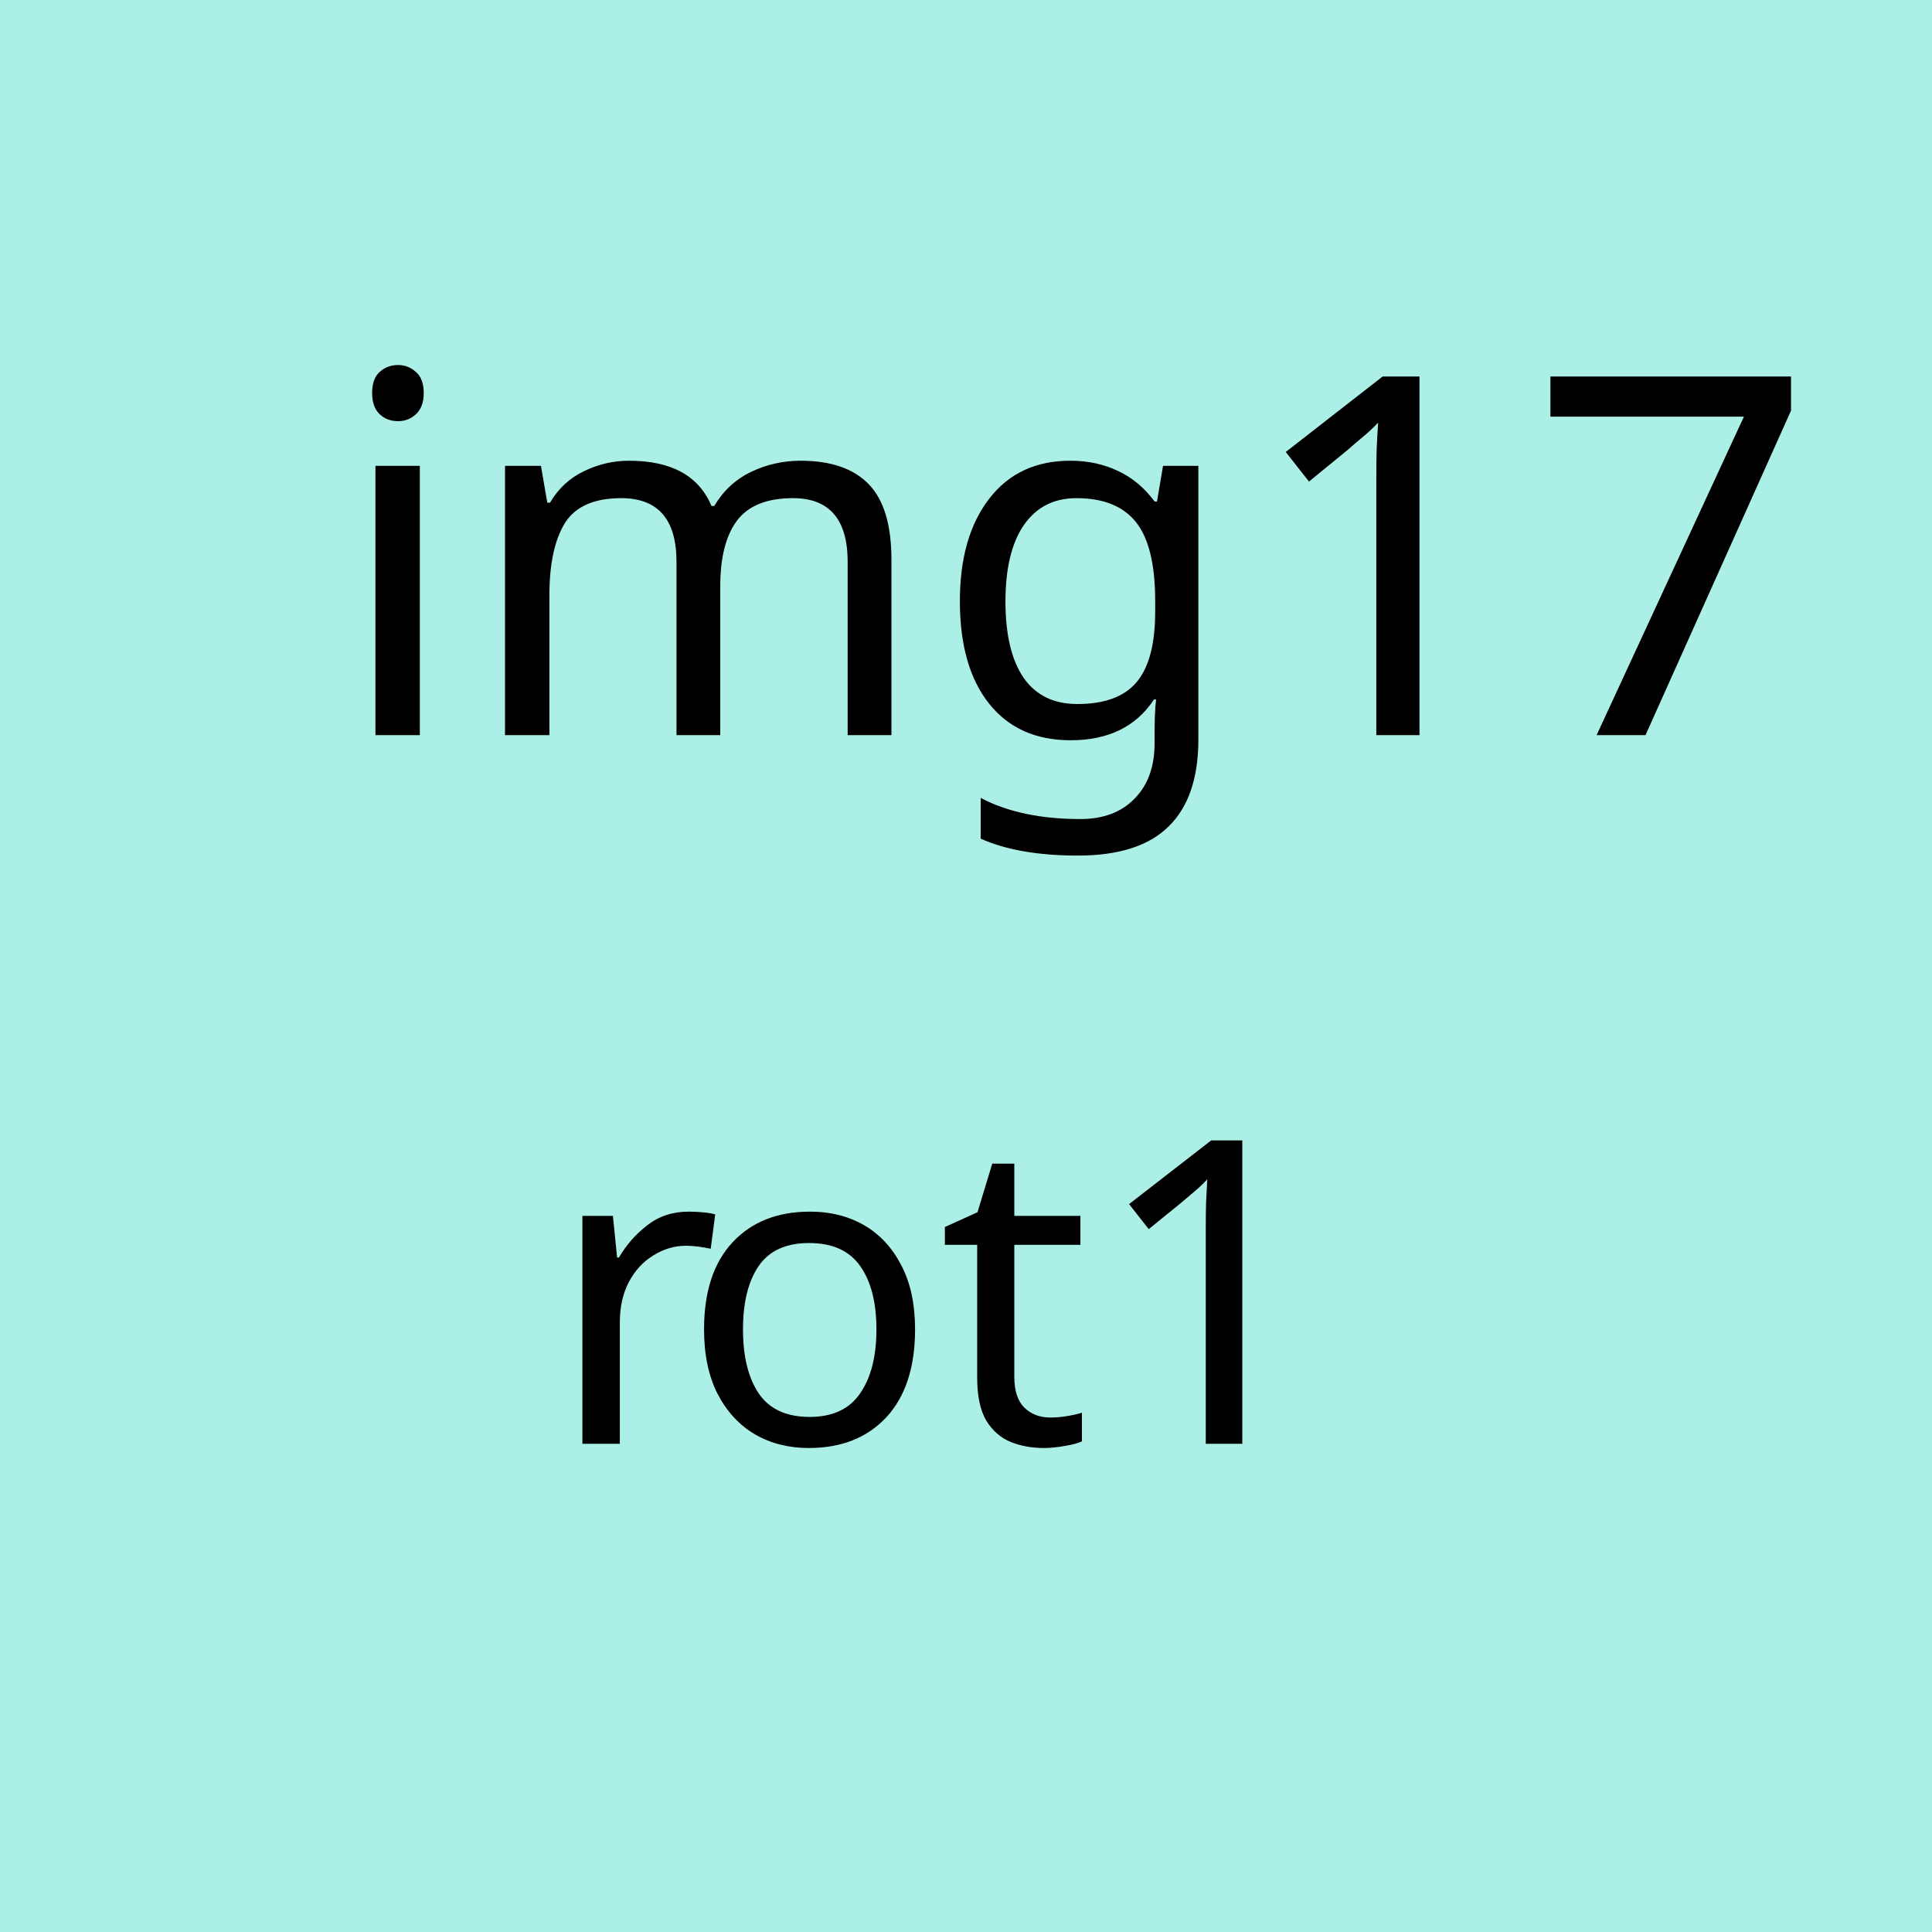
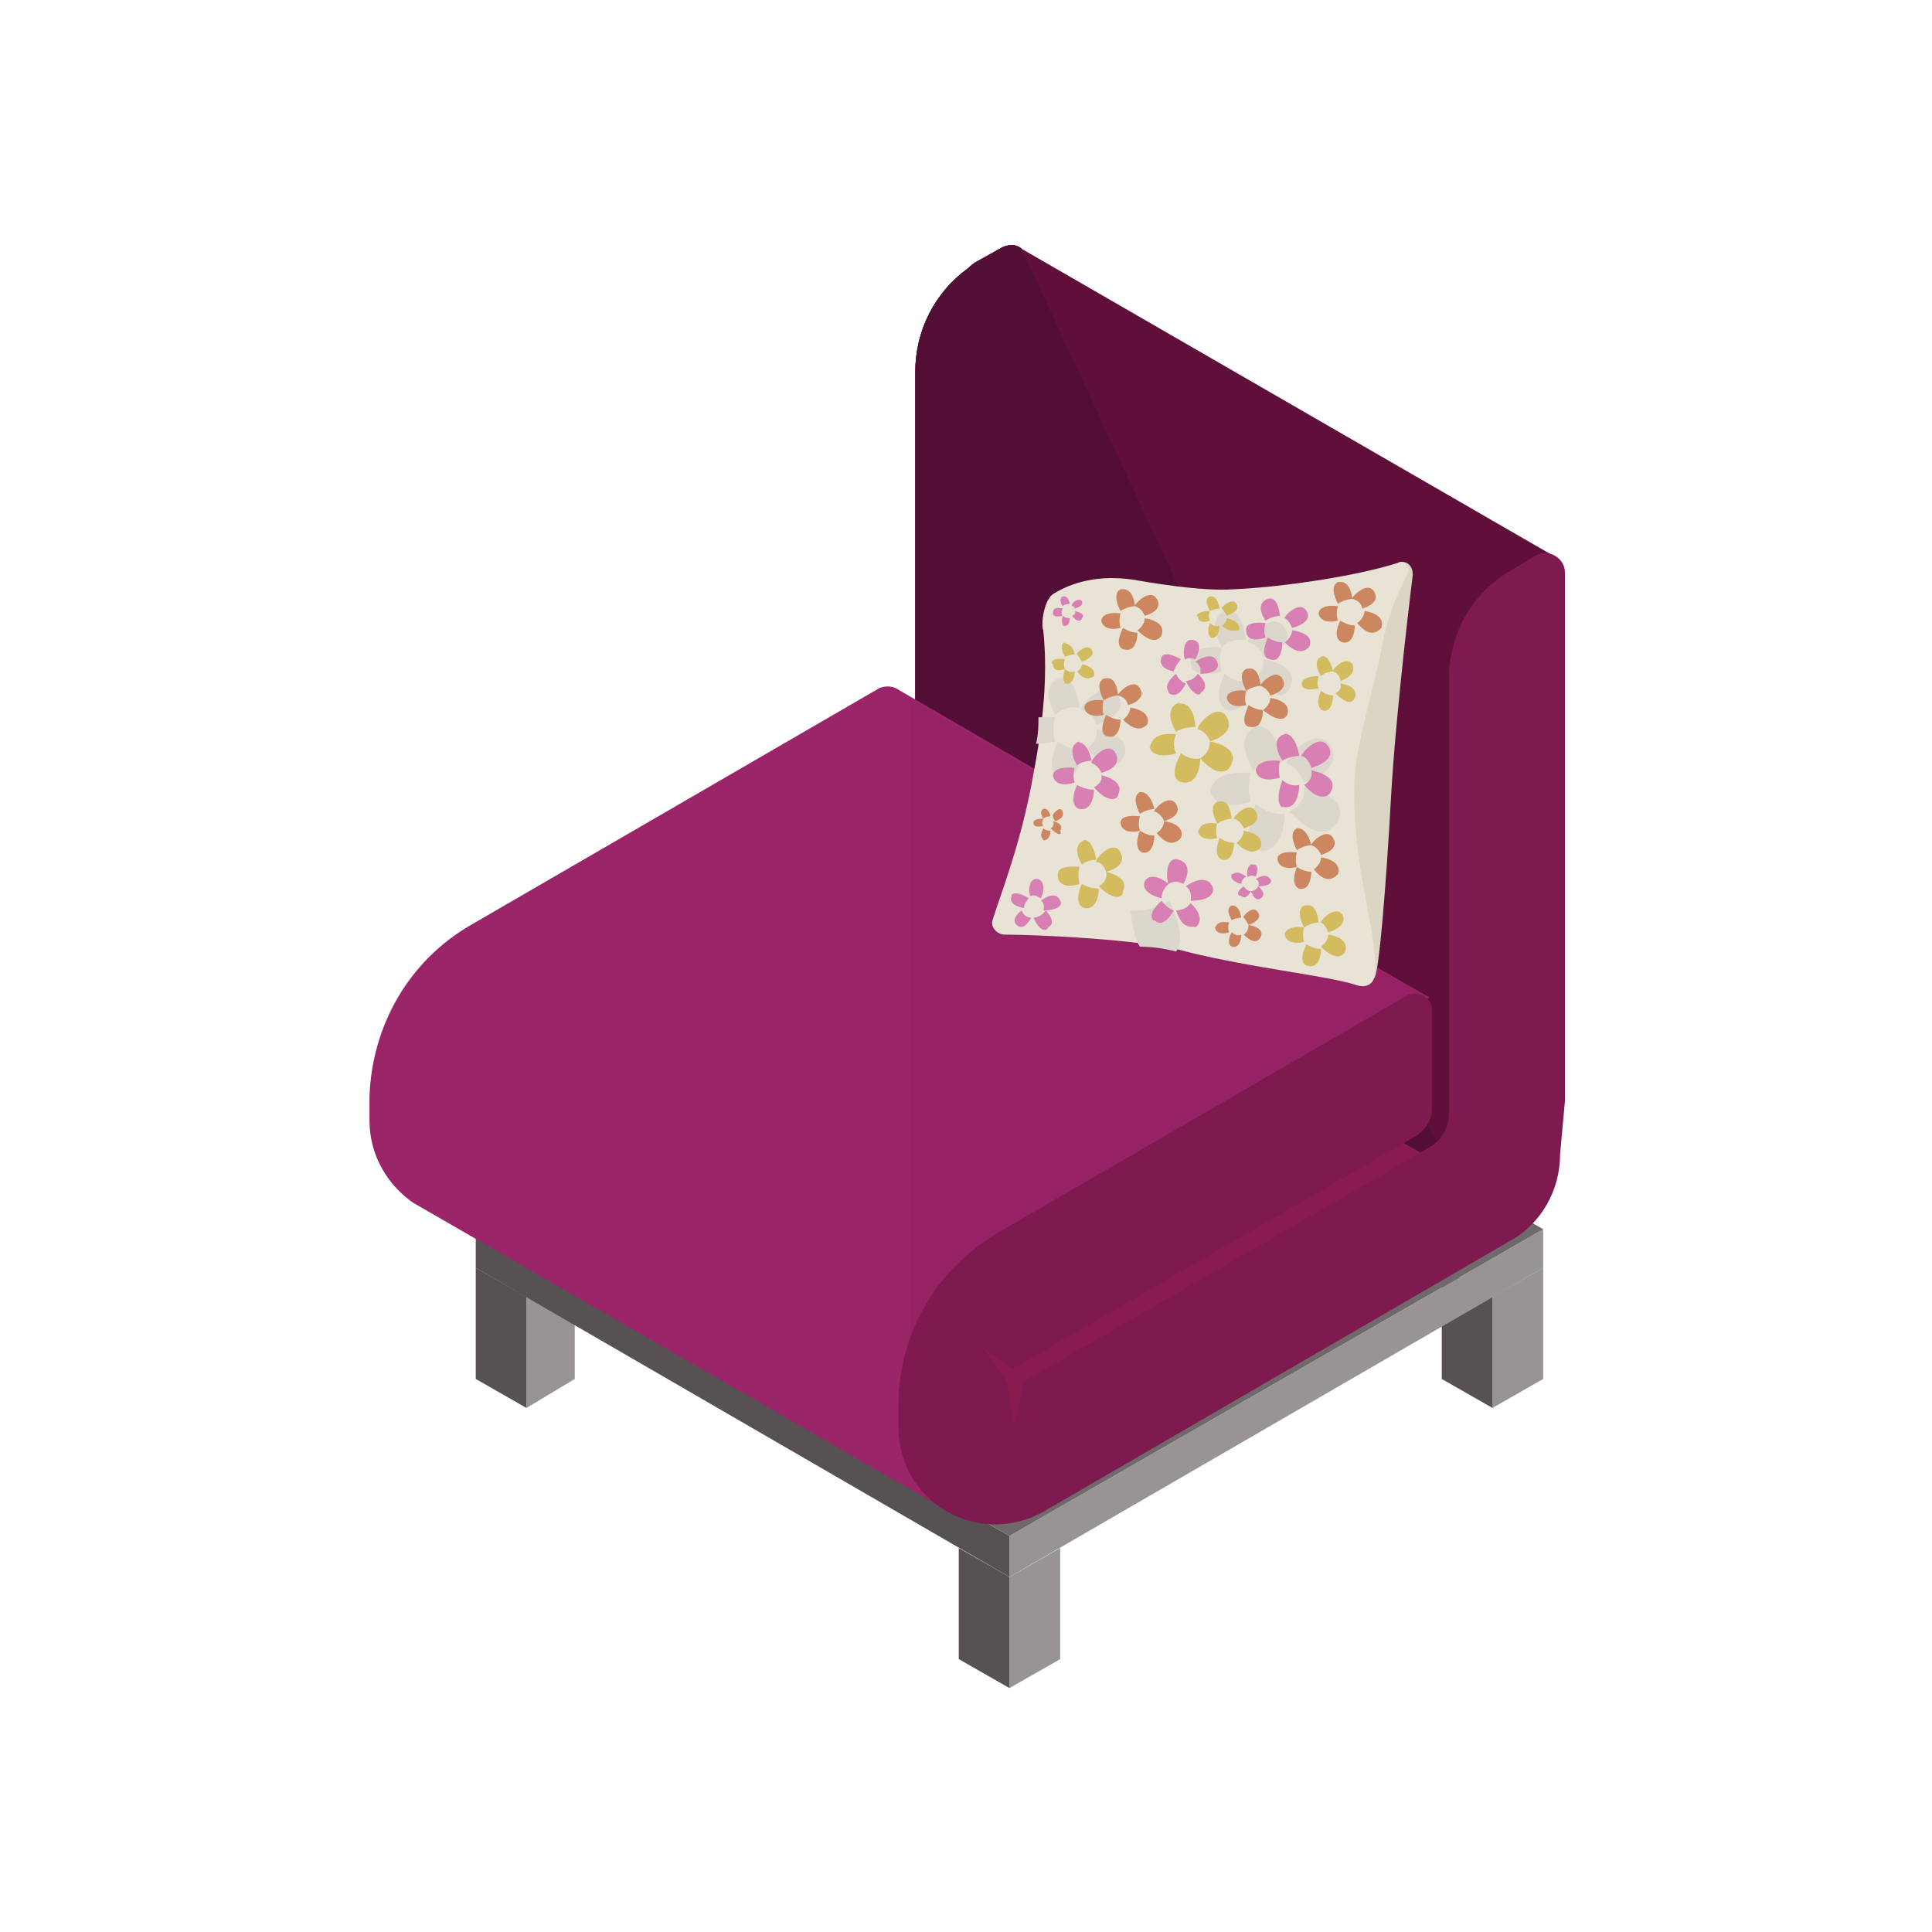
- <svg xmlns="http://www.w3.org/2000/svg" viewBox="0 0 100 100">
-   <defs>
-     <style>.cls-1{fill:#acefe7;}.cls-2{font-size:26px;}.cls-2,.cls-3{font-family:MyriadPro-Regular, Myriad Pro;}.cls-3{font-size:22px;letter-spacing:-0.01em;}.cls-4{letter-spacing:0em;}</style>
-   </defs>
-   <g id="bg">
-     <rect class="cls-1" x="-413.47" y="-8.47" width="900.59" height="238.44" />
-     <path d="M486.62-8V229.48H-413V-8H486.62m1-1H-414V230.48H487.62V-9Z" />
-   </g>
-   <g id="img_labels" data-name="img labels">
-     <text class="cls-2" transform="translate(17.23 38.05)">img17</text>
-   </g>
-   <g id="rot1">
-     <text class="cls-3" transform="translate(28.27 74.73)">r<tspan class="cls-4" x="6.97" y="0">ot1</tspan>
-     </text>
+ <svg xmlns="http://www.w3.org/2000/svg" version="1.1" id="Layer_1" x="0px" y="0px" viewBox="0 0 80 80" style="enable-background:new 0 0 80 80;" xml:space="preserve">
+   <style type="text/css">
+ 	.st0{fill:#989495;}
+ 	.st1{fill:#565152;}
+ 	.st2{fill:#70696B;}
+ 	.st3{fill:#8A1B51;}
+ 	.st4{fill:#600F3A;}
+ 	.st5{fill:#530E35;}
+ 	.st6{fill:#9B2569;}
+ 	.st7{opacity:0.1;fill:#530E35;}
+ 	.st8{fill:#7F1A51;}
+ 	.st9{fill:#DCD7CC;}
+ 	.st10{fill:#DDD5C3;}
+ 	.st11{fill:#E8E3D4;}
+ 	.st12{fill:#D87FB3;}
+ 	.st13{fill:#D3BB60;}
+ 	.st14{fill:#CD8760;}
+ </style>
+   <g id="XMLID_36311_">
+     <g id="XMLID_36641_">
+       <g id="XMLID_36651_">
+         <polygon id="XMLID_36654_" class="st0" points="63.9,52.5 63.9,57.1 61.8,58.3 61.8,53.7    " />
+         <polygon id="XMLID_36652_" class="st1" points="59.7,52.5 61.8,53.7 61.8,58.3 59.7,57.1    " />
+       </g>
+       <polygon id="XMLID_36650_" class="st0" points="63.9,50.9 63.9,52.5 41.8,65.3 41.8,63.6   " />
+       <g id="XMLID_36647_">
+         <polygon id="XMLID_36649_" class="st0" points="23.8,52.5 23.8,57.1 21.8,58.3 21.8,53.7    " />
+         <polygon id="XMLID_36648_" class="st1" points="19.7,52.5 21.8,53.7 21.8,58.3 19.7,57.1    " />
+       </g>
+       <polygon id="XMLID_36643_" class="st1" points="19.7,50.9 41.8,63.6 41.8,65.3 19.7,52.5   " />
+       <polygon id="XMLID_36642_" class="st2" points="41.8,38.1 63.9,50.9 41.8,63.6 19.7,50.9   " />
+     </g>
+     <g id="XMLID_36637_">
+       <polygon id="XMLID_36639_" class="st0" points="43.9,64.1 43.9,68.7 41.8,69.9 41.8,65.3   " />
+       <polygon id="XMLID_36638_" class="st1" points="39.7,64.1 41.8,65.3 41.8,69.9 39.7,68.7   " />
+     </g>
+     <polygon id="XMLID_36636_" class="st3" points="59,44.9 59,49.8 40.5,60.4 40.5,55.5  " />
+     <path id="XMLID_36635_" class="st4" d="M42.3,10.3c-0.2-0.2-0.6-0.2-0.9,0l-0.9,0.5c-0.2,0.1-0.3,0.2-0.4,0.3   c-1.4,1-2.2,2.6-2.2,4.3v20.3L60,48.4L64.3,23L42.3,10.3z" />
+     <path id="XMLID_42180_" class="st4" d="M42.3,10.3c-0.2-0.2-0.6-0.2-0.9,0l-0.9,0.5c-0.2,0.1-0.3,0.2-0.4,0.3   c-1.4,1-2.2,2.6-2.2,4.3v20.3L60,48.4" />
+     <path id="XMLID_42179_" class="st5" d="M42.3,10.3c-0.2-0.2-0.6-0.2-0.9,0l-0.9,0.5c-0.2,0.1-0.3,0.2-0.4,0.3   c-1.4,1-2.2,2.6-2.2,4.3v20.3L60,48.4" />
+     <path id="XMLID_36634_" class="st6" d="M37.1,28.5c-0.2-0.1-0.5-0.1-0.7,0l-16.9,9.8c-2.6,1.5-4.1,4.2-4.2,7.1c0,0,0,1,0,1   c0,1.5,0.8,2.7,1.8,3.4l0,0l22.2,12.8c0,0-0.3-9.1,2.3-10.6l17.6-10.7C59.1,41.3,37.1,28.5,37.1,28.5z" />
+     <path class="st7" d="M37.8,29c3.9,2.3,21.3,12.3,21.3,12.3L41.5,52c-0.9,0.5-1.4,1.9-1.8,3.5h-2V29z" />
+     <path id="XMLID_36630_" class="st8" d="M64.8,45.6V23.7c0-0.6-0.7-1-1.2-0.7l-1,0.6c-1.6,0.9-2.6,2.6-2.6,4.5v18   c0,0.6-0.3,1.1-0.8,1.4l-16.8,9.7L42,59l-0.3-1.8l-1-1.4l1.2,0.9l16.8-9.7c0.4-0.3,0.6-0.7,0.6-1.1v-4.1c0-0.5-0.6-0.8-1-0.6   l-16.9,9.8c-2.6,1.5-4.2,4.2-4.2,7.2v0.9c0,3.1,3.3,5,6,3.5l19.3-11.2c1.3-0.7,2.1-2.1,2.1-3.6L64.8,45.6L64.8,45.6z" />
+     <g id="XMLID_36624_">
+       <path id="XMLID_36629_" class="st9" d="M48.6,34.8c0,0,1.3-1.4,0.2-2c-1.1-0.6-1.5,1.8-1.3,1.7C48.1,34.3,48.6,34.8,48.6,34.8z" />
+       <path id="XMLID_36628_" class="st9" d="M48.8,36.2c0,0,0.4-0.7-0.1-1.3c0,0,2-0.8,2.1,0.5C50.9,36,50.4,36.7,48.8,36.2z" />
+       <path id="XMLID_36627_" class="st9" d="M47.3,34.5c0,0-0.7,0.3-0.9,1c0,0-1.7-0.8-0.9-1.7C45.4,33.8,46,33,47.3,34.5z" />
+       <path id="XMLID_36625_" class="st9" d="M46.4,35.7c0,0,0.1,0.7,0.7,1.1c0,0-1.1,1.4-1.8,0.5C45.3,37.2,44.7,36.5,46.4,35.7z" />
+     </g>
+     <g id="XMLID_36315_">
+       <g id="XMLID_36621_">
+         <path id="XMLID_36623_" class="st10" d="M56.9,40.5c-0.6,0.4-1.4-3.7-1.1-8.5c0.1-1.6-0.2-3.4,0.1-5.2c0.3-1.9,2-3.5,2-3.5     c0.2-0.1,0.6,0,0.6,0.5c0,0-0.7,5.6-0.9,9.2C57.4,36.6,57.1,40.4,56.9,40.5z" />
+         <path id="XMLID_36622_" class="st11" d="M41.1,38.1c-0.1,0.3,0.2,0.6,0.5,0.6c1.3,0,5.8,0.2,7.5,0.7c2.8,0.7,5.9,1,7.1,1.4     c0.3,0.1,0.6,0,0.7-0.3c0.3-1.6-1-4.5-0.8-8.4c0.1-1.4,0.9-4.1,1.1-5.2c0.3-1.7,0.8-2.5,1.1-3.2c0.1-0.3-0.2-0.5-0.4-0.4     c-1.5,0.5-4.6,1-6.8,1.1c-1.4,0.1-3.6-0.3-4.2-0.4c-1.4-0.2-2.5,0.1-3.3,0.6c-0.4,0.3-0.5,1.3-0.4,1.5c0.1,1,0.2,2.8-0.4,5.9     C42.3,34.9,41.4,37.1,41.1,38.1z" />
+       </g>
+       <g id="XMLID_36317_">
+         <g id="XMLID_36611_">
+           <path id="XMLID_36620_" class="st9" d="M54,32.4c0,0,1.7-0.5,1.1-1.5c-0.6-1-2,0.6-1.8,0.7C53.8,31.8,54,32.4,54,32.4z" />
+           <path id="XMLID_36616_" class="st9" d="M53.4,33.6c0,0,0.7-0.3,0.6-1c0,0,1.9,0.3,1.4,1.4C55.1,34.5,54.5,34.8,53.4,33.6z" />
+           <path id="XMLID_36615_" class="st9" d="M52,33.3c0,0,0.6,0.5,1.2,0.4c0,0,0,1.7-1.1,1.5C52.2,35.2,51.3,35,52,33.3z" />
+           <path id="XMLID_36614_" class="st9" d="M53.1,31.6c0,0-0.7-0.1-1.2,0.3c0,0-0.9-1.4,0.1-1.8C52,30.1,52.8,29.8,53.1,31.6z" />
+           <path id="XMLID_36612_" class="st9" d="M51.8,32c0,0-0.2,0.6,0,1.2c0,0-1.5,0.5-1.7-0.5C50.2,32.7,50.1,31.9,51.8,32z" />
+         </g>
+         <g id="XMLID_36602_">
+           <path id="XMLID_36610_" class="st9" d="M52.3,27.2c0,0,1.4-0.4,0.9-1.2c-0.5-0.8-1.7,0.5-1.5,0.6C52.2,26.7,52.3,27.2,52.3,27.2      z" />
+           <path id="XMLID_36609_" class="st9" d="M51.9,28.1c0,0,0.5-0.3,0.4-0.8c0,0,1.6,0.2,1.1,1.2C53.3,28.8,52.8,29.1,51.9,28.1z" />
+           <path id="XMLID_36608_" class="st9" d="M50.7,27.9c0,0,0.5,0.4,1,0.3c0,0,0,1.4-0.9,1.2C50.9,29.4,50.1,29.3,50.7,27.9z" />
+           <path id="XMLID_36607_" class="st9" d="M51.6,26.5c0,0-0.6-0.1-1,0.3c0,0-0.7-1.1,0.1-1.5C50.7,25.3,51.4,25,51.6,26.5z" />
+           <path id="XMLID_36603_" class="st9" d="M50.6,26.8c0,0-0.2,0.5,0,1c0,0-1.3,0.4-1.3-0.4C49.3,27.4,49.2,26.7,50.6,26.8z" />
+         </g>
+         <g id="XMLID_36593_">
+           <path id="XMLID_36601_" class="st9" d="M45.4,30c0,0,1.4-0.4,0.9-1.2c-0.5-0.8-1.7,0.5-1.5,0.6C45.3,29.5,45.4,30,45.4,30z" />
+           <path id="XMLID_36600_" class="st9" d="M45,31c0,0,0.5-0.3,0.4-0.8c0,0,1.6,0.2,1.1,1.2C46.4,31.7,45.8,31.9,45,31z" />
+           <path id="XMLID_36598_" class="st9" d="M43.8,30.7c0,0,0.5,0.4,1,0.3c0,0,0,1.4-0.9,1.2C43.9,32.2,43.2,32.1,43.8,30.7z" />
+           <path id="XMLID_36597_" class="st9" d="M44.7,29.3c0,0-0.6-0.1-1,0.3c0,0-0.7-1.1,0.1-1.5C43.8,28.1,44.5,27.8,44.7,29.3z" />
+           <g id="XMLID_36594_">
+             <path id="XMLID_36596_" class="st9" d="M48.4,37.3c0,0,0.8,1.4,0.3,2.1c-0.4-0.1-0.9-0.2-1.5-0.2c-0.2-0.3-0.3-0.8-0.4-1.5       C46.8,37.7,47.7,37.8,48.4,37.3z" />
+             <path id="XMLID_36595_" class="st9" d="M43.7,29.7c0,0-0.2,0.5,0,1c0,0-0.4,0.1-0.8,0.1c0.1-0.4,0.1-0.8,0.1-1.1       C43.2,29.7,43.4,29.7,43.7,29.7z" />
+           </g>
+         </g>
+         <g id="XMLID_36583_">
+           <path id="XMLID_36589_" class="st12" d="M53.5,26c0,0,0.9-0.2,0.6-0.7c-0.3-0.5-1,0.3-0.9,0.3C53.4,25.7,53.5,26,53.5,26z" />
+           <path id="XMLID_36588_" class="st12" d="M53.2,26.6c0,0,0.3-0.2,0.3-0.5c0,0,1,0.1,0.7,0.7C54,27,53.7,27.1,53.2,26.6z" />
+           <path id="XMLID_36587_" class="st12" d="M52.5,26.4c0,0,0.3,0.2,0.6,0.2c0,0,0,0.9-0.5,0.7C52.6,27.3,52.1,27.3,52.5,26.4z" />
+           <path id="XMLID_36585_" class="st12" d="M53,25.5c0,0-0.3,0-0.6,0.2c0,0-0.5-0.7,0.1-0.9C52.5,24.8,52.9,24.6,53,25.5z" />
+           <path id="XMLID_36584_" class="st12" d="M52.4,25.8c0,0-0.1,0.3,0,0.6c0,0-0.8,0.3-0.8-0.3C51.6,26.1,51.5,25.7,52.4,25.8z" />
+         </g>
+         <g id="XMLID_36574_">
+           <path id="XMLID_36582_" class="st12" d="M49.5,27.3c0,0,0.4-0.7-0.1-0.8c-0.5-0.1-0.4,0.9-0.3,0.8      C49.2,27.2,49.5,27.3,49.5,27.3z" />
+           <path id="XMLID_36581_" class="st12" d="M49.7,27.9c0,0,0.1-0.3-0.2-0.5c0,0,0.7-0.5,0.9,0C50.5,27.6,50.4,27.9,49.7,27.9z" />
+           <path id="XMLID_36580_" class="st12" d="M49.1,28.2c0,0,0.3,0,0.5-0.3c0,0,0.6,0.5,0.1,0.8C49.8,28.7,49.5,29,49.1,28.2z" />
+           <path id="XMLID_36576_" class="st12" d="M48.9,27.3c0,0-0.2,0.2-0.3,0.5c0,0-0.7-0.1-0.5-0.6C48.1,27.2,48.2,26.9,48.9,27.3z" />
+           <path id="XMLID_36575_" class="st12" d="M48.7,27.9c0,0,0.1,0.3,0.4,0.4c0,0-0.3,0.7-0.7,0.4C48.4,28.6,48.1,28.4,48.7,27.9z" />
+         </g>
+         <g id="XMLID_36564_">
+           <path id="XMLID_36573_" class="st12" d="M49,36.6c0,0,0.5-0.8-0.2-1c-0.6-0.2-0.5,1-0.4,1C48.7,36.4,49,36.6,49,36.6z" />
+           <path id="XMLID_36572_" class="st12" d="M49.3,37.3c0,0,0.1-0.4-0.2-0.6c0,0,0.8-0.6,1.1,0C50.3,36.9,50.2,37.3,49.3,37.3z" />
+           <path id="XMLID_36571_" class="st12" d="M48.7,37.7c0,0,0.4,0,0.6-0.3c0,0,0.7,0.6,0.2,1C49.4,38.3,49,38.6,48.7,37.7z" />
+           <path id="XMLID_36569_" class="st12" d="M48.4,36.6c0,0-0.3,0.2-0.3,0.6c0,0-0.9-0.2-0.7-0.7C47.4,36.5,47.6,36,48.4,36.6z" />
+           <path id="XMLID_36568_" class="st12" d="M48.1,37.3c0,0,0.2,0.3,0.5,0.4c0,0-0.4,0.8-0.8,0.4C47.8,38.2,47.4,37.9,48.1,37.3z" />
+         </g>
+         <g id="XMLID_36554_">
+           <path id="XMLID_36563_" class="st12" d="M43.1,37.2c0,0,0.3-0.6-0.1-0.8c-0.5-0.1-0.4,0.8-0.3,0.7C42.8,37,43.1,37.2,43.1,37.2z      " />
+           <path id="XMLID_36562_" class="st12" d="M43.2,37.7c0,0,0.1-0.3-0.1-0.4c0,0,0.6-0.5,0.8,0C44,37.4,43.9,37.7,43.2,37.7z" />
+           <path id="XMLID_36560_" class="st12" d="M42.8,38c0,0,0.3,0,0.5-0.3c0,0,0.5,0.5,0.1,0.7C43.4,38.5,43.1,38.7,42.8,38z" />
+           <path id="XMLID_36559_" class="st12" d="M42.6,37.2c0,0-0.2,0.2-0.2,0.4c0,0-0.7-0.1-0.5-0.5C41.8,37.1,42,36.8,42.6,37.2z" />
+           <path id="XMLID_36555_" class="st12" d="M42.3,37.7c0,0,0.1,0.3,0.4,0.3c0,0-0.3,0.6-0.6,0.3C42.1,38.3,41.8,38.1,42.3,37.7z" />
+         </g>
+         <g id="XMLID_36547_">
+           <path id="XMLID_36553_" class="st13" d="M50.1,30.7c0,0,1.1-0.3,0.7-1c-0.4-0.7-1.3,0.4-1.2,0.5C50,30.3,50.1,30.7,50.1,30.7z" />
+           <path id="XMLID_36552_" class="st13" d="M49.7,31.4c0,0,0.4-0.2,0.4-0.7c0,0,1.2,0.2,0.9,0.9C50.9,32,50.4,32.2,49.7,31.4z" />
+           <path id="XMLID_36550_" class="st13" d="M48.9,31.2c0,0,0.4,0.3,0.8,0.2c0,0,0,1.1-0.7,1C48.9,32.4,48.3,32.3,48.9,31.2z" />
+           <path id="XMLID_36549_" class="st13" d="M49.5,30.1c0,0-0.5,0-0.8,0.2c0,0-0.6-0.9,0.1-1.2C48.8,29.2,49.4,28.9,49.5,30.1z" />
+           <path id="XMLID_36548_" class="st13" d="M48.7,30.4c0,0-0.2,0.4,0,0.8c0,0-1,0.3-1.1-0.3C47.7,30.9,47.6,30.3,48.7,30.4z" />
+         </g>
+         <g id="XMLID_36537_">
+           <path id="XMLID_36546_" class="st13" d="M55,38.6c0,0,0.8-0.2,0.6-0.7c-0.3-0.5-1,0.3-0.9,0.3C54.9,38.3,55,38.6,55,38.6z" />
+           <path id="XMLID_36545_" class="st13" d="M54.7,39.2c0,0,0.3-0.2,0.3-0.5c0,0,0.9,0.1,0.7,0.7C55.6,39.6,55.3,39.8,54.7,39.2z" />
+           <path id="XMLID_36541_" class="st13" d="M54.1,39.1c0,0,0.3,0.2,0.6,0.2c0,0,0,0.8-0.5,0.7C54.1,40,53.7,39.9,54.1,39.1z" />
+           <path id="XMLID_36540_" class="st13" d="M54.6,38.2c0,0-0.3,0-0.6,0.2c0,0-0.4-0.7,0-0.9C54.1,37.5,54.5,37.3,54.6,38.2z" />
+           <path id="XMLID_36539_" class="st13" d="M54,38.4c0,0-0.1,0.3,0,0.6c0,0-0.7,0.2-0.8-0.3C53.2,38.8,53.1,38.3,54,38.4z" />
+         </g>
+         <g id="XMLID_36528_">
+           <path id="XMLID_36536_" class="st12" d="M54.3,31.8c0,0,1.1-0.3,0.7-0.9c-0.4-0.6-1.2,0.4-1.1,0.4      C54.2,31.4,54.3,31.8,54.3,31.8z" />
+           <path id="XMLID_36535_" class="st12" d="M54,32.5c0,0,0.4-0.2,0.3-0.6c0,0,1.2,0.2,0.8,0.9C55,33,54.6,33.2,54,32.5z" />
+           <path id="XMLID_36534_" class="st12" d="M53.1,32.3c0,0,0.3,0.3,0.7,0.2c0,0,0,1.1-0.7,0.9C53.2,33.5,52.7,33.4,53.1,32.3z" />
+           <path id="XMLID_36533_" class="st12" d="M53.8,31.3c0,0-0.4,0-0.7,0.2c0,0-0.6-0.9,0.1-1.1C53.1,30.4,53.6,30.2,53.8,31.3z" />
+           <path id="XMLID_36532_" class="st12" d="M53,31.5c0,0-0.1,0.4,0,0.7c0,0-0.9,0.3-1-0.3C52,32,51.9,31.4,53,31.5z" />
+         </g>
+         <g id="XMLID_36518_">
+           <path id="XMLID_36527_" class="st12" d="M45.6,32c0,0,0.9-0.2,0.6-0.8c-0.3-0.6-1.1,0.3-1,0.4C45.5,31.7,45.6,32,45.6,32z" />
+           <path id="XMLID_36526_" class="st12" d="M45.3,32.6c0,0,0.4-0.2,0.3-0.5c0,0,1,0.2,0.7,0.8C46.3,33.1,45.9,33.3,45.3,32.6z" />
+           <path id="XMLID_36525_" class="st12" d="M44.6,32.5c0,0,0.3,0.2,0.7,0.2c0,0,0,0.9-0.6,0.8C44.7,33.5,44.2,33.4,44.6,32.5z" />
+           <path id="XMLID_36523_" class="st12" d="M45.2,31.5c0,0-0.4,0-0.6,0.2c0,0-0.5-0.8,0.1-1C44.6,30.8,45,30.6,45.2,31.5z" />
+           <path id="XMLID_36522_" class="st12" d="M44.5,31.8c0,0-0.1,0.3,0,0.6c0,0-0.8,0.3-0.9-0.3C43.6,32.1,43.6,31.7,44.5,31.8z" />
+         </g>
+         <g id="XMLID_36508_">
+           <path id="XMLID_36517_" class="st13" d="M45.8,36.1c0,0,0.9-0.2,0.6-0.8c-0.3-0.6-1.1,0.3-1,0.4C45.7,35.7,45.8,36.1,45.8,36.1z      " />
+           <path id="XMLID_36516_" class="st13" d="M45.5,36.7c0,0,0.4-0.2,0.3-0.6c0,0,1,0.2,0.7,0.8C46.5,37.2,46.1,37.3,45.5,36.7z" />
+           <path id="XMLID_36514_" class="st13" d="M44.8,36.6c0,0,0.3,0.2,0.7,0.2c0,0,0,0.9-0.6,0.8C44.9,37.6,44.4,37.5,44.8,36.6z" />
+           <path id="XMLID_36513_" class="st13" d="M45.4,35.6c0,0-0.4,0-0.6,0.2c0,0-0.5-0.8,0.1-1C44.8,34.8,45.2,34.6,45.4,35.6z" />
+           <path id="XMLID_36509_" class="st13" d="M44.7,35.9c0,0-0.1,0.3,0,0.7c0,0-0.8,0.3-0.9-0.3C43.8,36.2,43.7,35.8,44.7,35.9z" />
+         </g>
+         <g id="XMLID_36502_">
+           <path id="XMLID_36507_" class="st13" d="M51.5,34.3c0,0,0.8-0.2,0.5-0.7c-0.3-0.5-1,0.3-0.9,0.3C51.4,34,51.5,34.3,51.5,34.3z" />
+           <path id="XMLID_36506_" class="st13" d="M51.2,34.9c0,0,0.3-0.2,0.3-0.5c0,0,0.9,0.1,0.7,0.7C52,35.3,51.7,35.4,51.2,34.9z" />
+           <path id="XMLID_36505_" class="st13" d="M50.5,34.7c0,0,0.3,0.2,0.6,0.2c0,0,0,0.8-0.5,0.7C50.6,35.6,50.2,35.5,50.5,34.7z" />
+           <path id="XMLID_36504_" class="st13" d="M51,33.9c0,0-0.3,0-0.6,0.2c0,0-0.4-0.7,0-0.9C50.5,33.2,50.9,33,51,33.9z" />
+           <path id="XMLID_36503_" class="st13" d="M50.4,34.1c0,0-0.1,0.3,0,0.6c0,0-0.7,0.2-0.8-0.3C49.7,34.4,49.6,34,50.4,34.1z" />
+         </g>
+         <g id="XMLID_36491_">
+           <path id="XMLID_36501_" class="st14" d="M48.2,34c0,0,0.8-0.2,0.5-0.7c-0.3-0.5-1,0.3-0.9,0.3C48.1,33.7,48.2,34,48.2,34z" />
+           <path id="XMLID_36500_" class="st14" d="M47.9,34.5c0,0,0.3-0.2,0.3-0.5c0,0,0.9,0.1,0.7,0.7C48.7,34.9,48.4,35.1,47.9,34.5z" />
+           <path id="XMLID_36499_" class="st14" d="M47.2,34.4c0,0,0.3,0.2,0.6,0.2c0,0,0,0.8-0.5,0.7C47.3,35.3,46.9,35.2,47.2,34.4z" />
+           <path id="XMLID_36498_" class="st14" d="M47.8,33.5c0,0-0.3,0-0.6,0.2c0,0-0.4-0.7,0-0.9C47.2,32.8,47.6,32.7,47.8,33.5z" />
+           <path id="XMLID_36496_" class="st14" d="M47.2,33.8c0,0-0.1,0.3,0,0.6c0,0-0.7,0.2-0.8-0.3C46.4,34.1,46.3,33.7,47.2,33.8z" />
+         </g>
+         <g id="XMLID_36473_">
+           <path id="XMLID_36486_" class="st14" d="M54.7,35.4c0,0,0.8-0.2,0.5-0.7c-0.3-0.5-1,0.3-0.9,0.3C54.6,35.1,54.7,35.4,54.7,35.4z      " />
+           <path id="XMLID_36485_" class="st14" d="M54.4,36c0,0,0.3-0.2,0.3-0.5c0,0,0.9,0.1,0.7,0.7C55.2,36.4,54.9,36.6,54.4,36z" />
+           <path id="XMLID_36480_" class="st14" d="M53.7,35.9c0,0,0.3,0.2,0.6,0.2c0,0,0,0.8-0.5,0.7C53.8,36.8,53.4,36.7,53.7,35.9z" />
+           <path id="XMLID_36475_" class="st14" d="M54.3,35c0,0-0.3,0-0.6,0.2c0,0-0.4-0.7,0-0.9C53.7,34.3,54.1,34.2,54.3,35z" />
+           <path id="XMLID_36474_" class="st14" d="M53.7,35.3c0,0-0.1,0.3,0,0.6c0,0-0.7,0.2-0.8-0.3C52.9,35.6,52.8,35.2,53.7,35.3z" />
+         </g>
+         <g id="XMLID_36450_">
+           <path id="XMLID_36471_" class="st14" d="M51.7,38.3c0,0,0.6-0.2,0.4-0.5c-0.2-0.4-0.7,0.2-0.6,0.2      C51.6,38.1,51.7,38.3,51.7,38.3z" />
+           <path id="XMLID_36466_" class="st14" d="M51.5,38.7c0,0,0.2-0.1,0.2-0.4c0,0,0.7,0.1,0.5,0.5C52.1,39,51.9,39.1,51.5,38.7z" />
+           <path id="XMLID_36461_" class="st14" d="M51,38.6c0,0,0.2,0.2,0.4,0.1c0,0,0,0.6-0.4,0.5C51.1,39.2,50.7,39.2,51,38.6z" />
+           <path id="XMLID_36460_" class="st14" d="M51.4,38c0,0-0.2,0-0.4,0.1c0,0-0.3-0.5,0-0.6C51,37.5,51.3,37.4,51.4,38z" />
+           <path id="XMLID_36455_" class="st14" d="M50.9,38.2c0,0-0.1,0.2,0,0.4c0,0-0.5,0.2-0.6-0.2C50.4,38.4,50.3,38.1,50.9,38.2z" />
+         </g>
+         <g id="XMLID_36435_">
+           <path id="XMLID_36449_" class="st13" d="M55.5,28.2c0,0,0.7-0.2,0.5-0.7c-0.3-0.4-0.9,0.3-0.8,0.3      C55.5,27.9,55.5,28.2,55.5,28.2z" />
+           <path id="XMLID_36448_" class="st13" d="M55.3,28.7c0,0,0.3-0.1,0.2-0.4c0,0,0.8,0.1,0.6,0.6C56,29.1,55.8,29.2,55.3,28.7z" />
+           <path id="XMLID_36446_" class="st13" d="M54.7,28.6c0,0,0.2,0.2,0.5,0.2c0,0,0,0.8-0.5,0.6C54.8,29.4,54.4,29.3,54.7,28.6z" />
+           <path id="XMLID_36441_" class="st13" d="M55.2,27.8c0,0-0.3,0-0.5,0.2c0,0-0.4-0.6,0-0.8C54.7,27.2,55,27,55.2,27.8z" />
+           <path id="XMLID_36436_" class="st13" d="M54.6,28c0,0-0.1,0.3,0,0.5c0,0-0.7,0.2-0.7-0.2C53.9,28.3,53.9,28,54.6,28z" />
+         </g>
+         <g id="XMLID_36420_">
+           <path id="XMLID_36430_" class="st14" d="M46.7,29.2c0,0,0.8-0.2,0.5-0.7c-0.3-0.5-1,0.3-0.9,0.3C46.7,28.9,46.7,29.2,46.7,29.2z      " />
+           <path id="XMLID_36425_" class="st14" d="M46.5,29.8c0,0,0.3-0.2,0.3-0.5c0,0,0.9,0.1,0.7,0.7C47.3,30.2,47,30.3,46.5,29.8z" />
+           <path id="XMLID_36424_" class="st14" d="M45.8,29.6c0,0,0.3,0.2,0.6,0.2c0,0,0,0.8-0.5,0.7C45.9,30.5,45.4,30.5,45.8,29.6z" />
+           <path id="XMLID_36423_" class="st14" d="M46.3,28.8c0,0-0.3,0-0.6,0.2c0,0-0.4-0.7,0-0.9C45.8,28.1,46.2,27.9,46.3,28.8z" />
+           <path id="XMLID_36422_" class="st14" d="M45.7,29c0,0-0.1,0.3,0,0.6c0,0-0.7,0.2-0.8-0.3C44.9,29.3,44.9,28.9,45.7,29z" />
+         </g>
+         <g id="XMLID_36406_">
+           <path id="XMLID_36418_" class="st14" d="M56.4,25.2c0,0,0.8-0.2,0.5-0.7c-0.3-0.5-1,0.3-0.9,0.3C56.4,24.9,56.4,25.2,56.4,25.2z      " />
+           <path id="XMLID_36414_" class="st14" d="M56.2,25.8c0,0,0.3-0.2,0.3-0.5c0,0,0.9,0.1,0.7,0.7C57,26.2,56.7,26.4,56.2,25.8z" />
+           <path id="XMLID_36413_" class="st14" d="M55.5,25.7c0,0,0.3,0.2,0.6,0.2c0,0,0,0.8-0.5,0.7C55.6,26.6,55.1,26.5,55.5,25.7z" />
+           <path id="XMLID_36411_" class="st14" d="M56,24.8c0,0-0.3,0-0.6,0.2c0,0-0.4-0.7,0-0.9C55.5,24.1,55.9,24,56,24.8z" />
+           <path id="XMLID_36407_" class="st14" d="M55.4,25.1c0,0-0.1,0.3,0,0.6c0,0-0.7,0.2-0.8-0.3C54.6,25.4,54.6,25,55.4,25.1z" />
+         </g>
+         <g id="XMLID_36392_">
+           <path id="XMLID_36405_" class="st13" d="M50.8,25.5c0,0,0.6-0.2,0.4-0.5c-0.2-0.3-0.7,0.2-0.6,0.2      C50.7,25.3,50.8,25.5,50.8,25.5z" />
+           <path id="XMLID_36403_" class="st13" d="M50.6,25.9c0,0,0.2-0.1,0.2-0.3c0,0,0.6,0.1,0.5,0.5C51.1,26.1,50.9,26.2,50.6,25.9z" />
+           <path id="XMLID_36399_" class="st13" d="M50.1,25.8c0,0,0.2,0.2,0.4,0.1c0,0,0,0.6-0.4,0.5C50.2,26.4,49.9,26.3,50.1,25.8z" />
+           <path id="XMLID_36398_" class="st13" d="M50.5,25.2c0,0-0.2,0-0.4,0.1c0,0-0.3-0.5,0-0.6C50.1,24.7,50.4,24.6,50.5,25.2z" />
+           <path id="XMLID_36396_" class="st13" d="M50.1,25.3c0,0-0.1,0.2,0,0.4c0,0-0.5,0.2-0.5-0.2C49.5,25.6,49.5,25.3,50.1,25.3z" />
+         </g>
+         <g id="XMLID_36381_">
+           <path id="XMLID_36391_" class="st14" d="M52.6,28.8c0,0,0.8-0.2,0.5-0.7c-0.3-0.5-1,0.3-0.9,0.3C52.5,28.5,52.6,28.8,52.6,28.8z      " />
+           <path id="XMLID_36390_" class="st14" d="M52.3,29.4c0,0,0.3-0.2,0.3-0.5c0,0,0.9,0.1,0.7,0.7C53.2,29.8,52.9,29.9,52.3,29.4z" />
+           <path id="XMLID_36389_" class="st14" d="M51.7,29.2c0,0,0.3,0.2,0.6,0.2c0,0,0,0.8-0.5,0.7C51.7,30.1,51.3,30.1,51.7,29.2z" />
+           <path id="XMLID_36387_" class="st14" d="M52.2,28.4c0,0-0.3,0-0.6,0.2c0,0-0.4-0.7,0-0.9C51.7,27.7,52.1,27.5,52.2,28.4z" />
+           <path id="XMLID_36385_" class="st14" d="M51.6,28.6c0,0-0.1,0.3,0,0.6c0,0-0.7,0.2-0.8-0.3C50.8,29,50.7,28.5,51.6,28.6z" />
+         </g>
+         <g id="XMLID_36370_">
+           <path id="XMLID_36380_" class="st14" d="M47.4,25.5c0,0,0.8-0.2,0.5-0.7c-0.3-0.5-1,0.3-0.9,0.3C47.3,25.2,47.4,25.5,47.4,25.5z      " />
+           <path id="XMLID_36378_" class="st14" d="M47.1,26.1c0,0,0.3-0.2,0.3-0.5c0,0,0.9,0.1,0.7,0.7C48,26.5,47.7,26.7,47.1,26.1z" />
+           <path id="XMLID_36374_" class="st14" d="M46.5,26c0,0,0.3,0.2,0.6,0.2c0,0,0,0.8-0.5,0.7C46.5,26.9,46.1,26.8,46.5,26z" />
+           <path id="XMLID_36373_" class="st14" d="M47,25.1c0,0-0.3,0-0.6,0.2c0,0-0.4-0.7,0-0.9C46.5,24.4,46.9,24.3,47,25.1z" />
+           <path id="XMLID_36372_" class="st14" d="M46.4,25.4c0,0-0.1,0.3,0,0.6c0,0-0.7,0.2-0.8-0.3C45.6,25.7,45.6,25.3,46.4,25.4z" />
+         </g>
+         <g id="XMLID_36357_">
+           <path id="XMLID_36366_" class="st13" d="M44.8,27.4c0,0,0.6-0.2,0.4-0.5c-0.2-0.3-0.7,0.2-0.6,0.2      C44.7,27.2,44.8,27.4,44.8,27.4z" />
+           <path id="XMLID_36365_" class="st13" d="M44.6,27.8c0,0,0.2-0.1,0.2-0.3c0,0,0.6,0.1,0.5,0.5C45.1,28.1,44.9,28.2,44.6,27.8z" />
+           <path id="XMLID_36363_" class="st13" d="M44.1,27.7c0,0,0.2,0.2,0.4,0.1c0,0,0,0.6-0.4,0.5C44.2,28.3,43.9,28.3,44.1,27.7z" />
+           <path id="XMLID_36359_" class="st13" d="M44.5,27.1c0,0-0.2,0-0.4,0.1c0,0-0.3-0.5,0-0.6C44.1,26.7,44.4,26.6,44.5,27.1z" />
+           <path id="XMLID_36358_" class="st13" d="M44.1,27.3c0,0-0.1,0.2,0,0.4c0,0-0.5,0.2-0.5-0.2C43.5,27.5,43.5,27.2,44.1,27.3z" />
+         </g>
+         <g id="XMLID_36345_">
+           <path id="XMLID_36356_" class="st12" d="M52,36.3c0,0,0.2-0.5-0.1-0.5c-0.3-0.1-0.3,0.6-0.2,0.5C51.8,36.2,52,36.3,52,36.3z" />
+           <path id="XMLID_36354_" class="st12" d="M52.1,36.7c0,0,0.1-0.2-0.1-0.3c0,0,0.4-0.3,0.6,0C52.7,36.5,52.6,36.7,52.1,36.7z" />
+           <path id="XMLID_36352_" class="st12" d="M51.8,36.9c0,0,0.2,0,0.3-0.2c0,0,0.4,0.3,0.1,0.5C52.2,37.2,52,37.4,51.8,36.9z" />
+           <path id="XMLID_36348_" class="st12" d="M51.6,36.3c0,0-0.2,0.1-0.2,0.3c0,0-0.5-0.1-0.4-0.4C51.1,36.2,51.2,36,51.6,36.3z" />
+           <path id="XMLID_36347_" class="st12" d="M51.5,36.7c0,0,0.1,0.2,0.3,0.2c0,0-0.2,0.4-0.4,0.2C51.3,37.1,51.1,37,51.5,36.7z" />
+         </g>
+         <g id="XMLID_36332_">
+           <path id="XMLID_36341_" class="st14" d="M43.7,34c0,0,0.4-0.1,0.3-0.4c-0.1-0.3-0.5,0.2-0.4,0.2C43.6,33.9,43.7,34,43.7,34z" />
+           <path id="XMLID_36340_" class="st14" d="M43.5,34.3c0,0,0.2-0.1,0.1-0.3c0,0,0.5,0.1,0.3,0.4C44,34.6,43.8,34.6,43.5,34.3z" />
+           <path id="XMLID_36339_" class="st14" d="M43.2,34.3c0,0,0.1,0.1,0.3,0.1c0,0,0,0.4-0.3,0.4C43.2,34.7,43,34.7,43.2,34.3z" />
+           <path id="XMLID_36337_" class="st14" d="M43.5,33.8c0,0-0.2,0-0.3,0.1c0,0-0.2-0.3,0-0.4C43.2,33.5,43.4,33.4,43.5,33.8z" />
+           <path id="XMLID_36333_" class="st14" d="M43.2,33.9c0,0-0.1,0.2,0,0.3c0,0-0.4,0.1-0.4-0.1C42.8,34.1,42.7,33.9,43.2,33.9z" />
+         </g>
+         <g id="XMLID_36318_">
+           <path id="XMLID_36330_" class="st12" d="M44.5,25.2c0,0,0.4-0.1,0.3-0.3c-0.1-0.2-0.5,0.1-0.4,0.2      C44.5,25.1,44.5,25.2,44.5,25.2z" />
+           <path id="XMLID_36326_" class="st12" d="M44.4,25.5c0,0,0.2-0.1,0.1-0.2c0,0,0.5,0.1,0.3,0.3C44.8,25.7,44.6,25.8,44.4,25.5z" />
+           <path id="XMLID_36325_" class="st12" d="M44,25.5c0,0,0.1,0.1,0.3,0.1c0,0,0,0.4-0.3,0.3C44.1,25.9,43.9,25.9,44,25.5z" />
+           <path id="XMLID_36324_" class="st12" d="M44.3,25c0,0-0.2,0-0.3,0.1c0,0-0.2-0.3,0-0.4C44,24.7,44.2,24.6,44.3,25z" />
+           <path id="XMLID_36322_" class="st12" d="M44,25.2c0,0-0.1,0.2,0,0.3c0,0-0.4,0.1-0.4-0.1C43.6,25.3,43.6,25.1,44,25.2z" />
+         </g>
+       </g>
+     </g>
  </g>
</svg>
